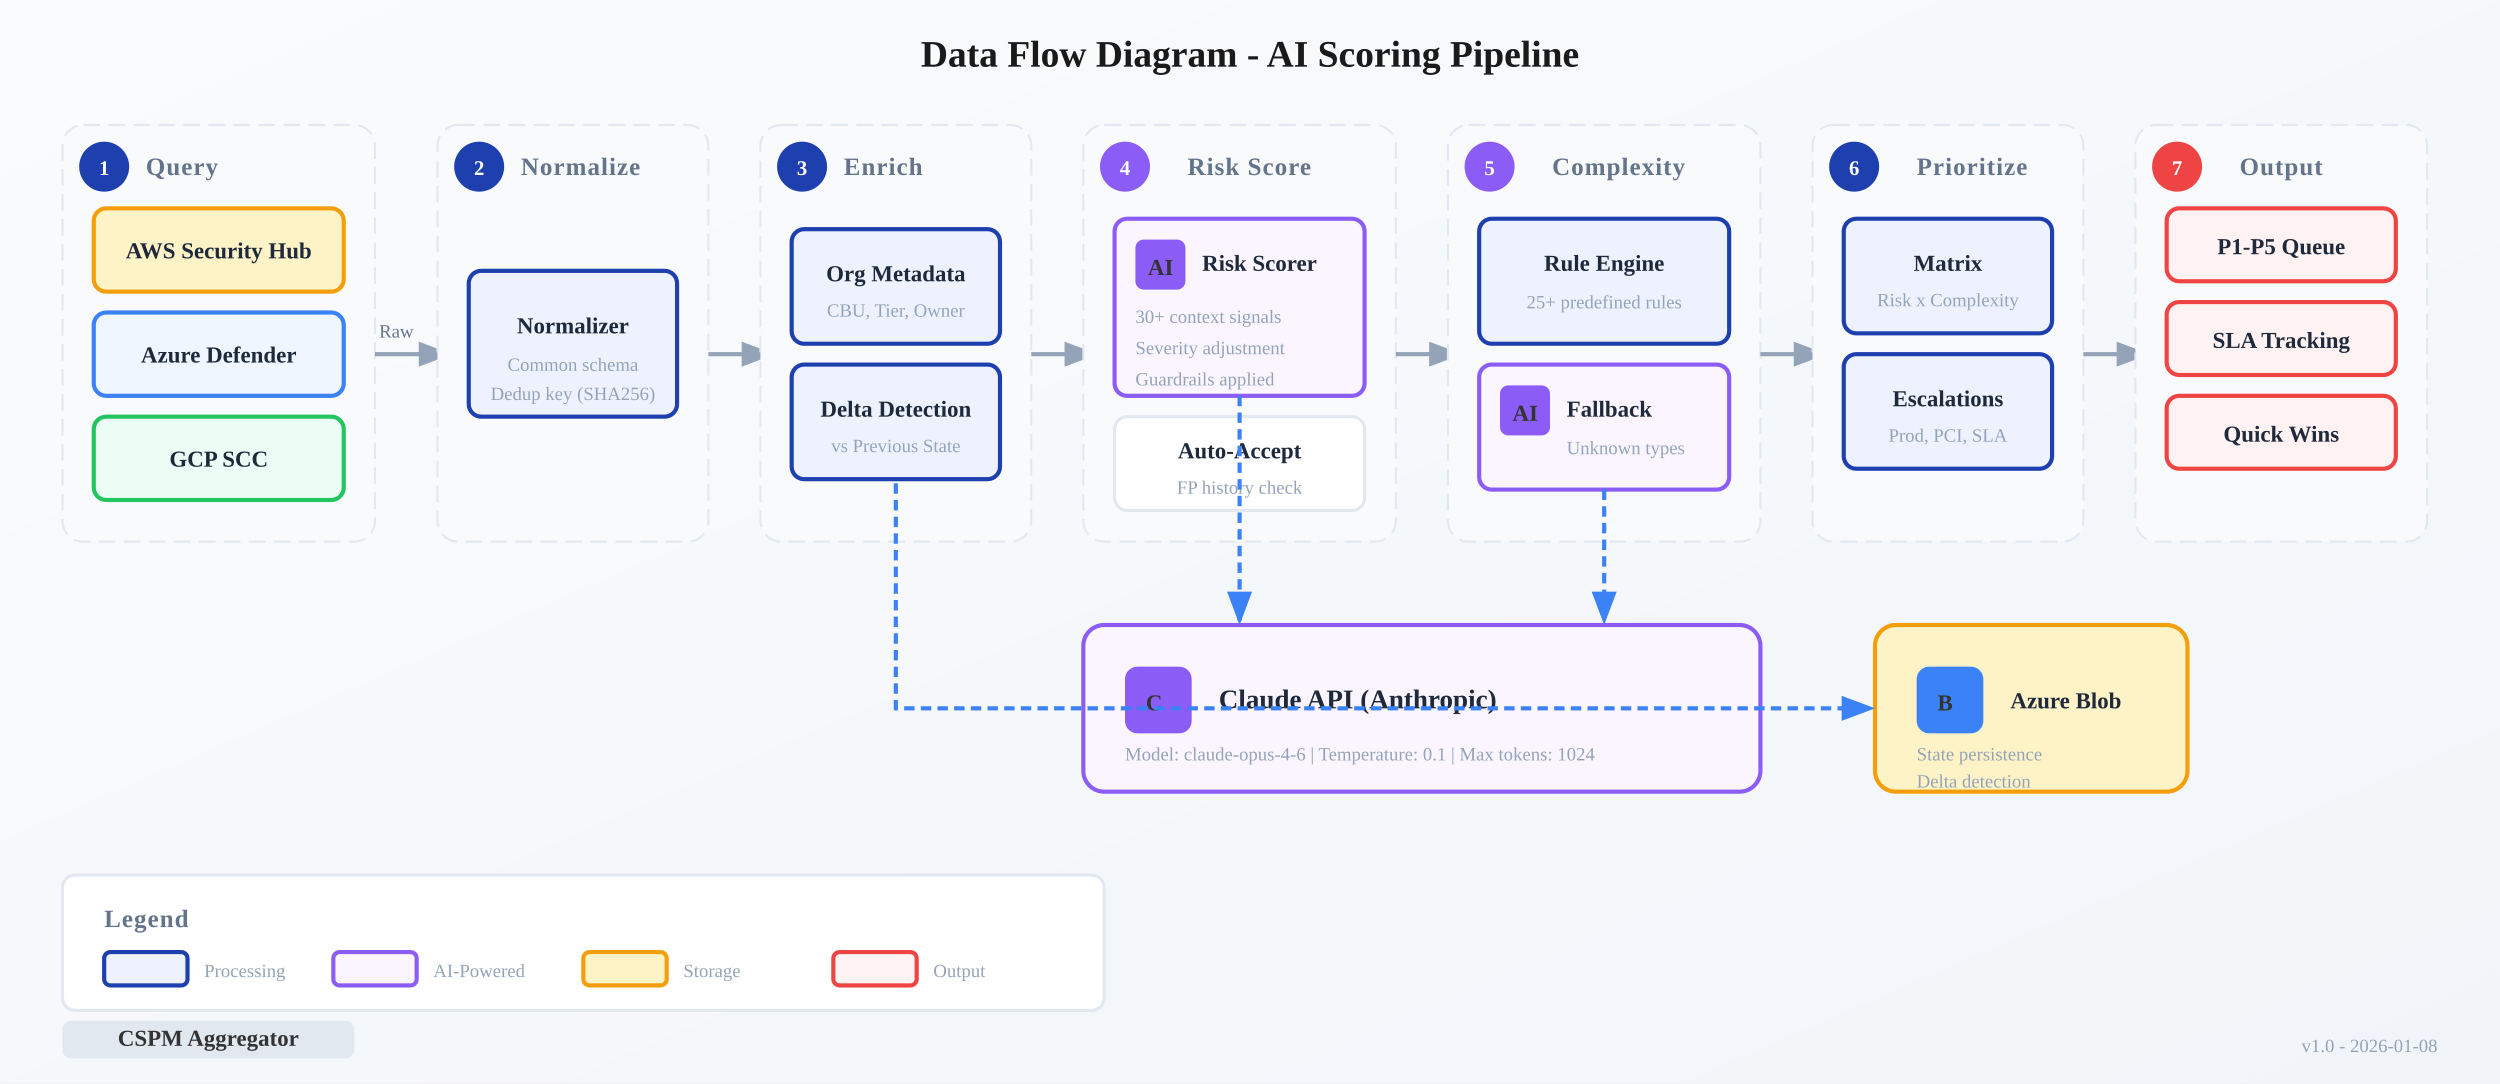
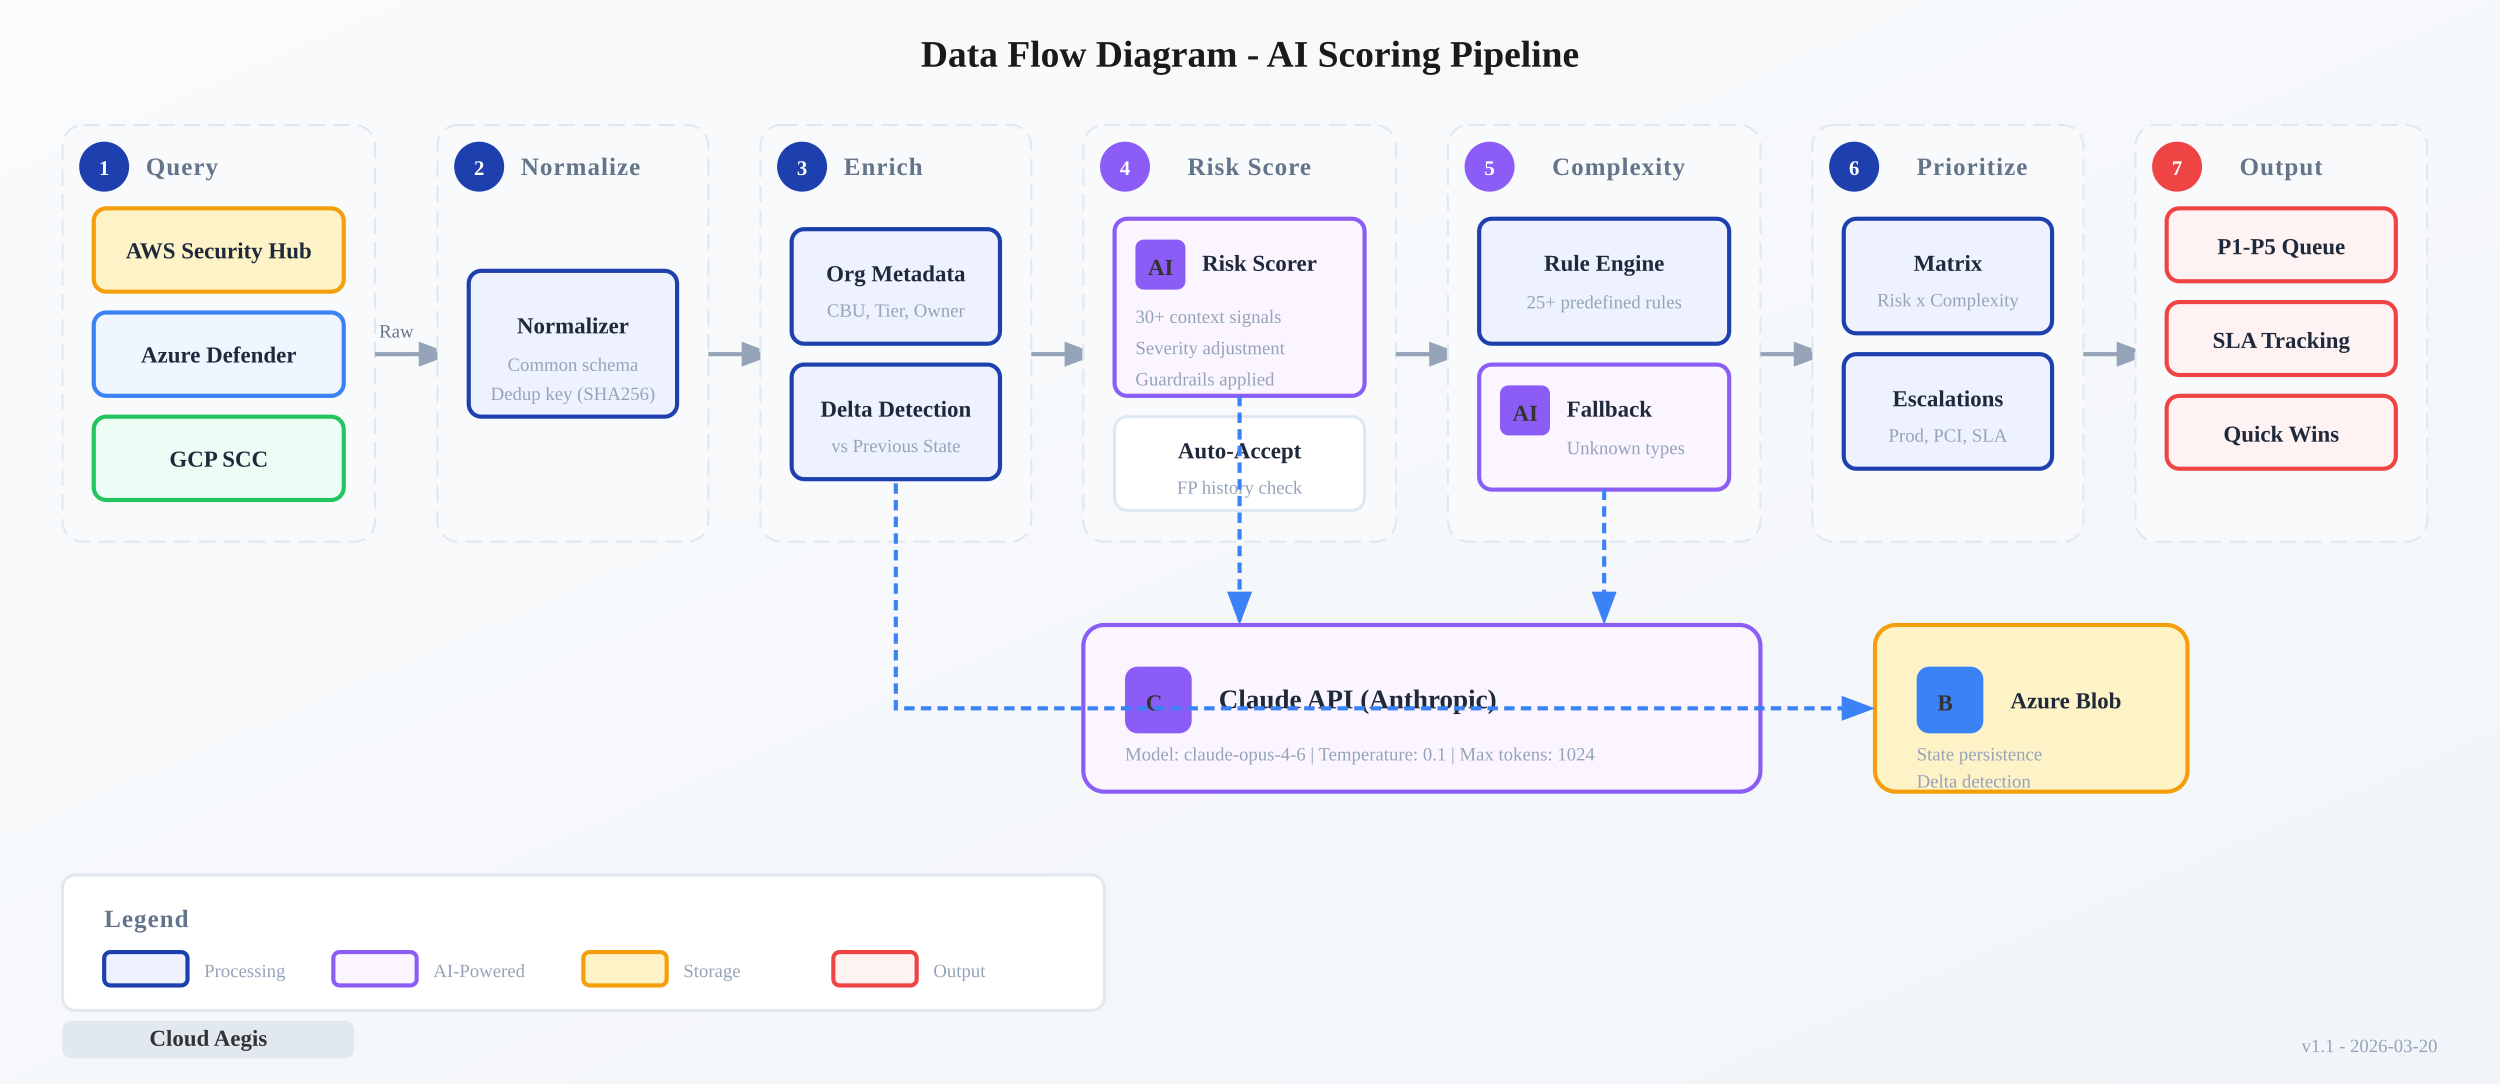
<svg xmlns="http://www.w3.org/2000/svg" viewBox="0 0 1200 520">
  <style>
    text { font-family: Georgia, 'Times New Roman', serif; font-size: 11px; fill: #333; }
    .title { font-size: 18px; font-weight: 700; fill: #1a1a1a; }
    .section-title { font-size: 12px; font-weight: 600; fill: #64748b; text-transform: uppercase; letter-spacing: 0.5px; }
    .box { fill: #fff; stroke: #e2e8f0; stroke-width: 1.5; }
    .cloud-aws { fill: #fef3c7; stroke: #f59e0b; stroke-width: 2; }
    .cloud-azure { fill: #eff6ff; stroke: #3b82f6; stroke-width: 2; }
    .cloud-gcp { fill: #ecfdf5; stroke: #22c55e; stroke-width: 2; }
    .process { fill: #eef2ff; stroke: #1e40af; stroke-width: 2; }
    .ai { fill: #faf5ff; stroke: #8b5cf6; stroke-width: 2; }
    .storage { fill: #fef3c7; stroke: #f59e0b; stroke-width: 2; }
    .output { fill: #fef2f2; stroke: #ef4444; stroke-width: 2; }
    .arrow { stroke: #94a3b8; stroke-width: 2; fill: none; marker-end: url(#arrow); }
    .arrow-data { stroke: #3b82f6; stroke-width: 2; stroke-dasharray: 5,3; fill: none; marker-end: url(#arrow-blue); }
    .label { font-size: 9px; fill: #64748b; font-weight: 500; }
    .component-title { font-size: 11px; font-weight: 600; fill: #1e293b; }
    .tech-label { font-size: 9px; fill: #94a3b8; }
    .section-box { fill: #f8fafc; stroke: #e2e8f0; stroke-width: 1; stroke-dasharray: 8,4; }
    .stage-num { font-size: 10px; fill: white; font-weight: 600; }
  </style>
  <defs>
    <marker id="arrow" markerWidth="8" markerHeight="6" refX="7" refY="3" orient="auto">
      <polygon points="0 0, 8 3, 0 6" fill="#94a3b8" />
    </marker>
    <marker id="arrow-blue" markerWidth="8" markerHeight="6" refX="7" refY="3" orient="auto">
      <polygon points="0 0, 8 3, 0 6" fill="#3b82f6" />
    </marker>
    <linearGradient id="bg-gradient" x1="0%" y1="0%" x2="100%" y2="100%">
      <stop offset="0%" style="stop-color:#fafbfc" />
      <stop offset="100%" style="stop-color:#f1f5f9" />
    </linearGradient>
  </defs>
  <rect width="1200" height="520" fill="url(#bg-gradient)" />
  <text x="600" y="32" text-anchor="middle" class="title">Data Flow Diagram - AI Scoring Pipeline</text>
  <rect x="30" y="60" width="150" height="200" class="section-box" rx="10" />
  <circle cx="50" cy="80" r="12" fill="#1e40af" />
  <text x="50" y="84" text-anchor="middle" class="stage-num">1</text>
  <text x="70" y="84" class="section-title">Query</text>
  <rect x="45" y="100" width="120" height="40" class="cloud-aws" rx="6" />
  <text x="105" y="124" text-anchor="middle" class="component-title">AWS Security Hub</text>
  <rect x="45" y="150" width="120" height="40" class="cloud-azure" rx="6" />
  <text x="105" y="174" text-anchor="middle" class="component-title">Azure Defender</text>
  <rect x="45" y="200" width="120" height="40" class="cloud-gcp" rx="6" />
  <text x="105" y="224" text-anchor="middle" class="component-title">GCP SCC</text>
  <path d="M 180 170 L 215 170" class="arrow" />
  <text x="182" y="162" class="label">Raw</text>
  <rect x="210" y="60" width="130" height="200" class="section-box" rx="10" />
  <circle cx="230" cy="80" r="12" fill="#1e40af" />
  <text x="230" y="84" text-anchor="middle" class="stage-num">2</text>
  <text x="250" y="84" class="section-title">Normalize</text>
  <rect x="225" y="130" width="100" height="70" class="process" rx="6" />
  <text x="275" y="160" text-anchor="middle" class="component-title">Normalizer</text>
  <text x="275" y="178" text-anchor="middle" class="tech-label">Common schema</text>
  <text x="275" y="192" text-anchor="middle" class="tech-label">Dedup key (SHA256)</text>
  <path d="M 340 170 L 370 170" class="arrow" />
  <rect x="365" y="60" width="130" height="200" class="section-box" rx="10" />
  <circle cx="385" cy="80" r="12" fill="#1e40af" />
  <text x="385" y="84" text-anchor="middle" class="stage-num">3</text>
  <text x="405" y="84" class="section-title">Enrich</text>
  <rect x="380" y="110" width="100" height="55" class="process" rx="6" />
  <text x="430" y="135" text-anchor="middle" class="component-title">Org Metadata</text>
  <text x="430" y="152" text-anchor="middle" class="tech-label">CBU, Tier, Owner</text>
  <rect x="380" y="175" width="100" height="55" class="process" rx="6" />
  <text x="430" y="200" text-anchor="middle" class="component-title">Delta Detection</text>
  <text x="430" y="217" text-anchor="middle" class="tech-label">vs Previous State</text>
  <path d="M 495 170 L 525 170" class="arrow" />
  <rect x="520" y="60" width="150" height="200" class="section-box" rx="10" />
  <circle cx="540" cy="80" r="12" fill="#8b5cf6" />
  <text x="540" y="84" text-anchor="middle" class="stage-num">4</text>
  <text x="570" y="84" class="section-title">Risk Score</text>
  <rect x="535" y="105" width="120" height="85" class="ai" rx="6" />
  <rect x="545" y="115" width="24" height="24" rx="4" style="fill:#8b5cf6" />
  <text x="551" y="132" fill="white" font-size="9" font-weight="bold">AI</text>
  <text x="577" y="130" class="component-title">Risk Scorer</text>
  <text x="545" y="155" class="tech-label">30+ context signals</text>
  <text x="545" y="170" class="tech-label">Severity adjustment</text>
  <text x="545" y="185" class="tech-label">Guardrails applied</text>
  <rect x="535" y="200" width="120" height="45" class="box" rx="6" />
  <text x="595" y="220" text-anchor="middle" class="component-title">Auto-Accept</text>
  <text x="595" y="237" text-anchor="middle" class="tech-label">FP history check</text>
  <path d="M 670 170 L 700 170" class="arrow" />
  <rect x="695" y="60" width="150" height="200" class="section-box" rx="10" />
  <circle cx="715" cy="80" r="12" fill="#8b5cf6" />
  <text x="715" y="84" text-anchor="middle" class="stage-num">5</text>
  <text x="745" y="84" class="section-title">Complexity</text>
  <rect x="710" y="105" width="120" height="60" class="process" rx="6" />
  <text x="770" y="130" text-anchor="middle" class="component-title">Rule Engine</text>
  <text x="770" y="148" text-anchor="middle" class="tech-label">25+ predefined rules</text>
  <rect x="710" y="175" width="120" height="60" class="ai" rx="6" />
  <rect x="720" y="185" width="24" height="24" rx="4" style="fill:#8b5cf6" />
  <text x="726" y="202" fill="white" font-size="9" font-weight="bold">AI</text>
  <text x="752" y="200" class="component-title">Fallback</text>
  <text x="752" y="218" class="tech-label">Unknown types</text>
  <path d="M 845 170 L 875 170" class="arrow" />
  <rect x="870" y="60" width="130" height="200" class="section-box" rx="10" />
  <circle cx="890" cy="80" r="12" fill="#1e40af" />
  <text x="890" y="84" text-anchor="middle" class="stage-num">6</text>
  <text x="920" y="84" class="section-title">Prioritize</text>
  <rect x="885" y="105" width="100" height="55" class="process" rx="6" />
  <text x="935" y="130" text-anchor="middle" class="component-title">Matrix</text>
  <text x="935" y="147" text-anchor="middle" class="tech-label">Risk x Complexity</text>
  <rect x="885" y="170" width="100" height="55" class="process" rx="6" />
  <text x="935" y="195" text-anchor="middle" class="component-title">Escalations</text>
  <text x="935" y="212" text-anchor="middle" class="tech-label">Prod, PCI, SLA</text>
  <path d="M 1000 170 L 1030 170" class="arrow" />
  <rect x="1025" y="60" width="140" height="200" class="section-box" rx="10" />
  <circle cx="1045" cy="80" r="12" fill="#ef4444" />
  <text x="1045" y="84" text-anchor="middle" class="stage-num">7</text>
  <text x="1075" y="84" class="section-title">Output</text>
  <rect x="1040" y="100" width="110" height="35" class="output" rx="6" />
  <text x="1095" y="122" text-anchor="middle" class="component-title">P1-P5 Queue</text>
  <rect x="1040" y="145" width="110" height="35" class="output" rx="6" />
  <text x="1095" y="167" text-anchor="middle" class="component-title">SLA Tracking</text>
  <rect x="1040" y="190" width="110" height="35" class="output" rx="6" />
  <text x="1095" y="212" text-anchor="middle" class="component-title">Quick Wins</text>
  <rect x="520" y="300" width="325" height="80" class="ai" rx="10" />
  <rect x="540" y="320" width="32" height="32" rx="6" style="fill:#8b5cf6" />
  <text x="550" y="341" fill="white" font-size="11" font-weight="bold">C</text>
  <text x="585" y="340" class="component-title" style="font-size:13px">Claude API (Anthropic)</text>
  <text x="540" y="365" class="tech-label">Model: claude-opus-4-6 | Temperature: 0.1 | Max tokens: 1024</text>
  <path d="M 595 190 L 595 298" class="arrow-data" />
  <path d="M 770 235 L 770 298" class="arrow-data" />
  <rect x="900" y="300" width="150" height="80" class="storage" rx="10" />
  <rect x="920" y="320" width="32" height="32" rx="6" style="fill:#3b82f6" />
  <text x="930" y="341" fill="white" font-size="11" font-weight="bold">B</text>
  <text x="965" y="340" class="component-title">Azure Blob</text>
  <text x="920" y="365" class="tech-label">State persistence</text>
  <text x="920" y="378" class="tech-label">Delta detection</text>
  <path d="M 430 232 L 430 340 L 898 340" class="arrow-data" />
  <rect x="30" y="420" width="500" height="65" class="box" rx="6" />
  <text x="50" y="445" class="section-title">Legend</text>
  <rect x="50" y="457" width="40" height="16" class="process" rx="3" />
  <text x="98" y="469" class="tech-label">Processing</text>
  <rect x="160" y="457" width="40" height="16" class="ai" rx="3" />
  <text x="208" y="469" class="tech-label">AI-Powered</text>
  <rect x="280" y="457" width="40" height="16" class="storage" rx="3" />
  <text x="328" y="469" class="tech-label">Storage</text>
  <rect x="400" y="457" width="40" height="16" class="output" rx="3" />
  <text x="448" y="469" class="tech-label">Output</text>
-   <text x="1170" y="505" text-anchor="end" class="tech-label">v1.0 - 2026-01-08</text>
+   <text x="1170" y="505" text-anchor="end" class="tech-label">v1.1 - 2026-03-20</text>
  <rect x="30" y="490" width="140" height="18" rx="4" style="fill:#e2e8f0" />
-   <text x="100" y="502" text-anchor="middle" fill="#475569" font-size="10" font-weight="600">CSPM Aggregator</text>
+   <text x="100" y="502" text-anchor="middle" fill="#475569" font-size="10" font-weight="600">Cloud Aegis</text>
</svg>
